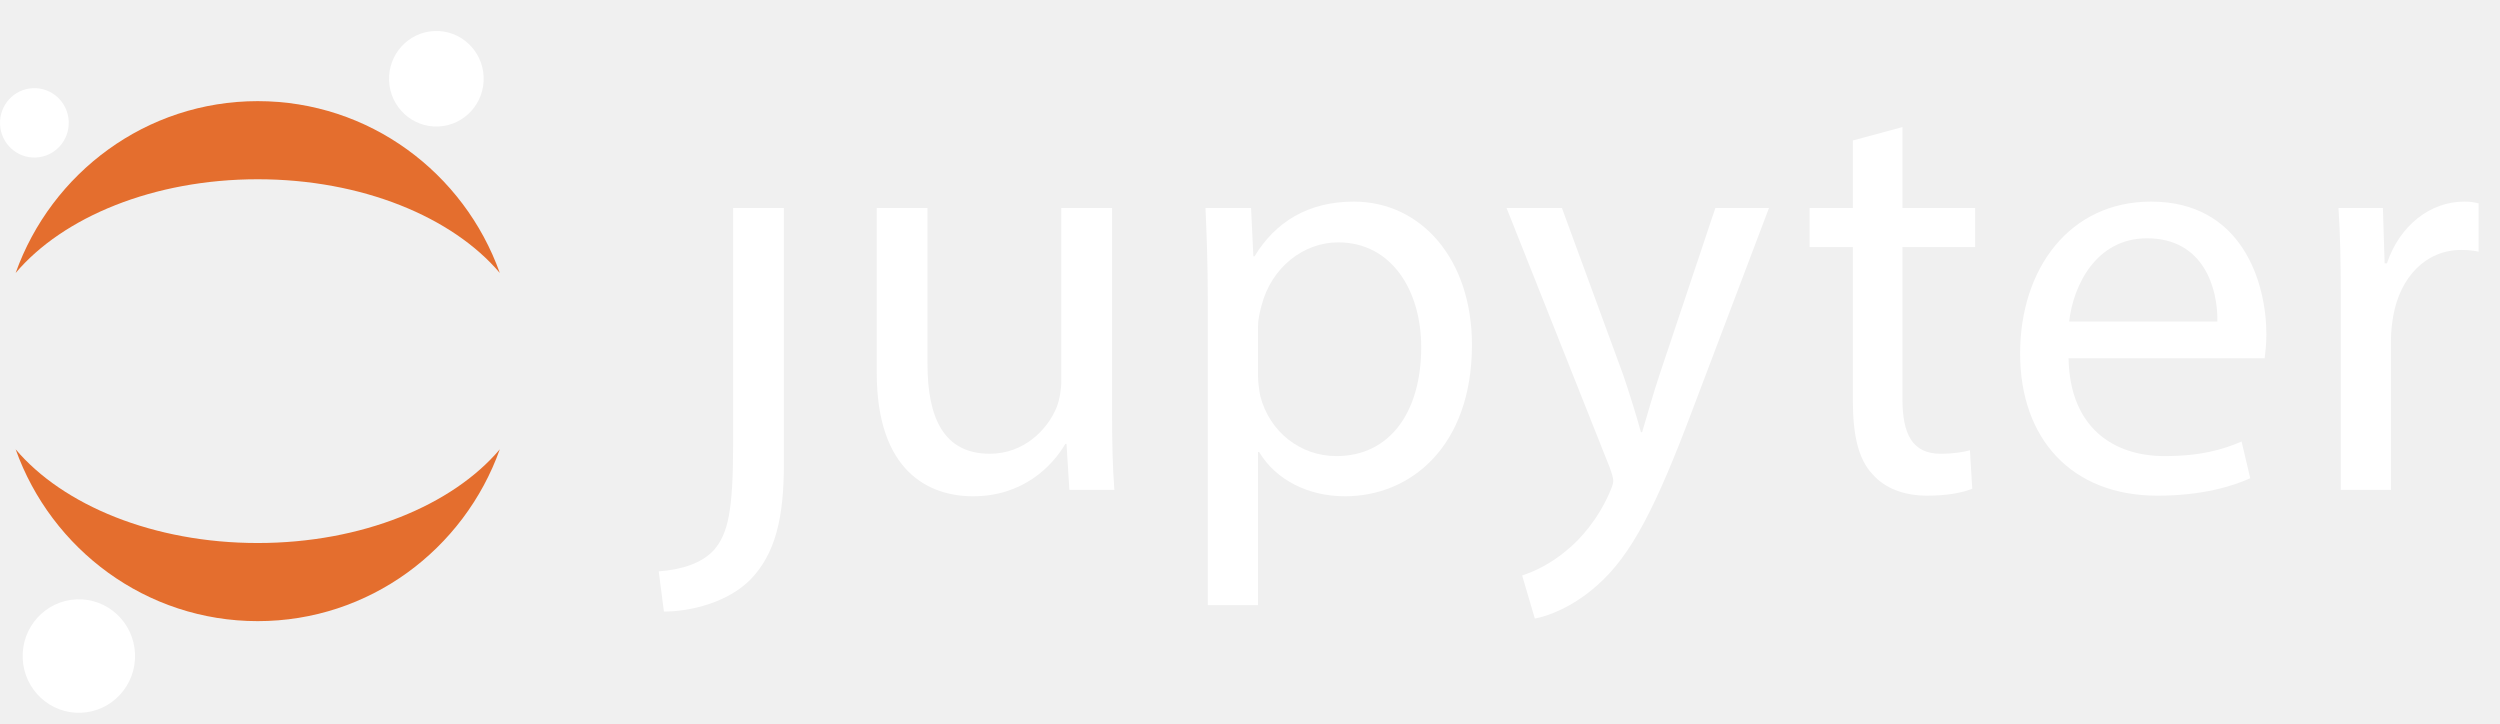
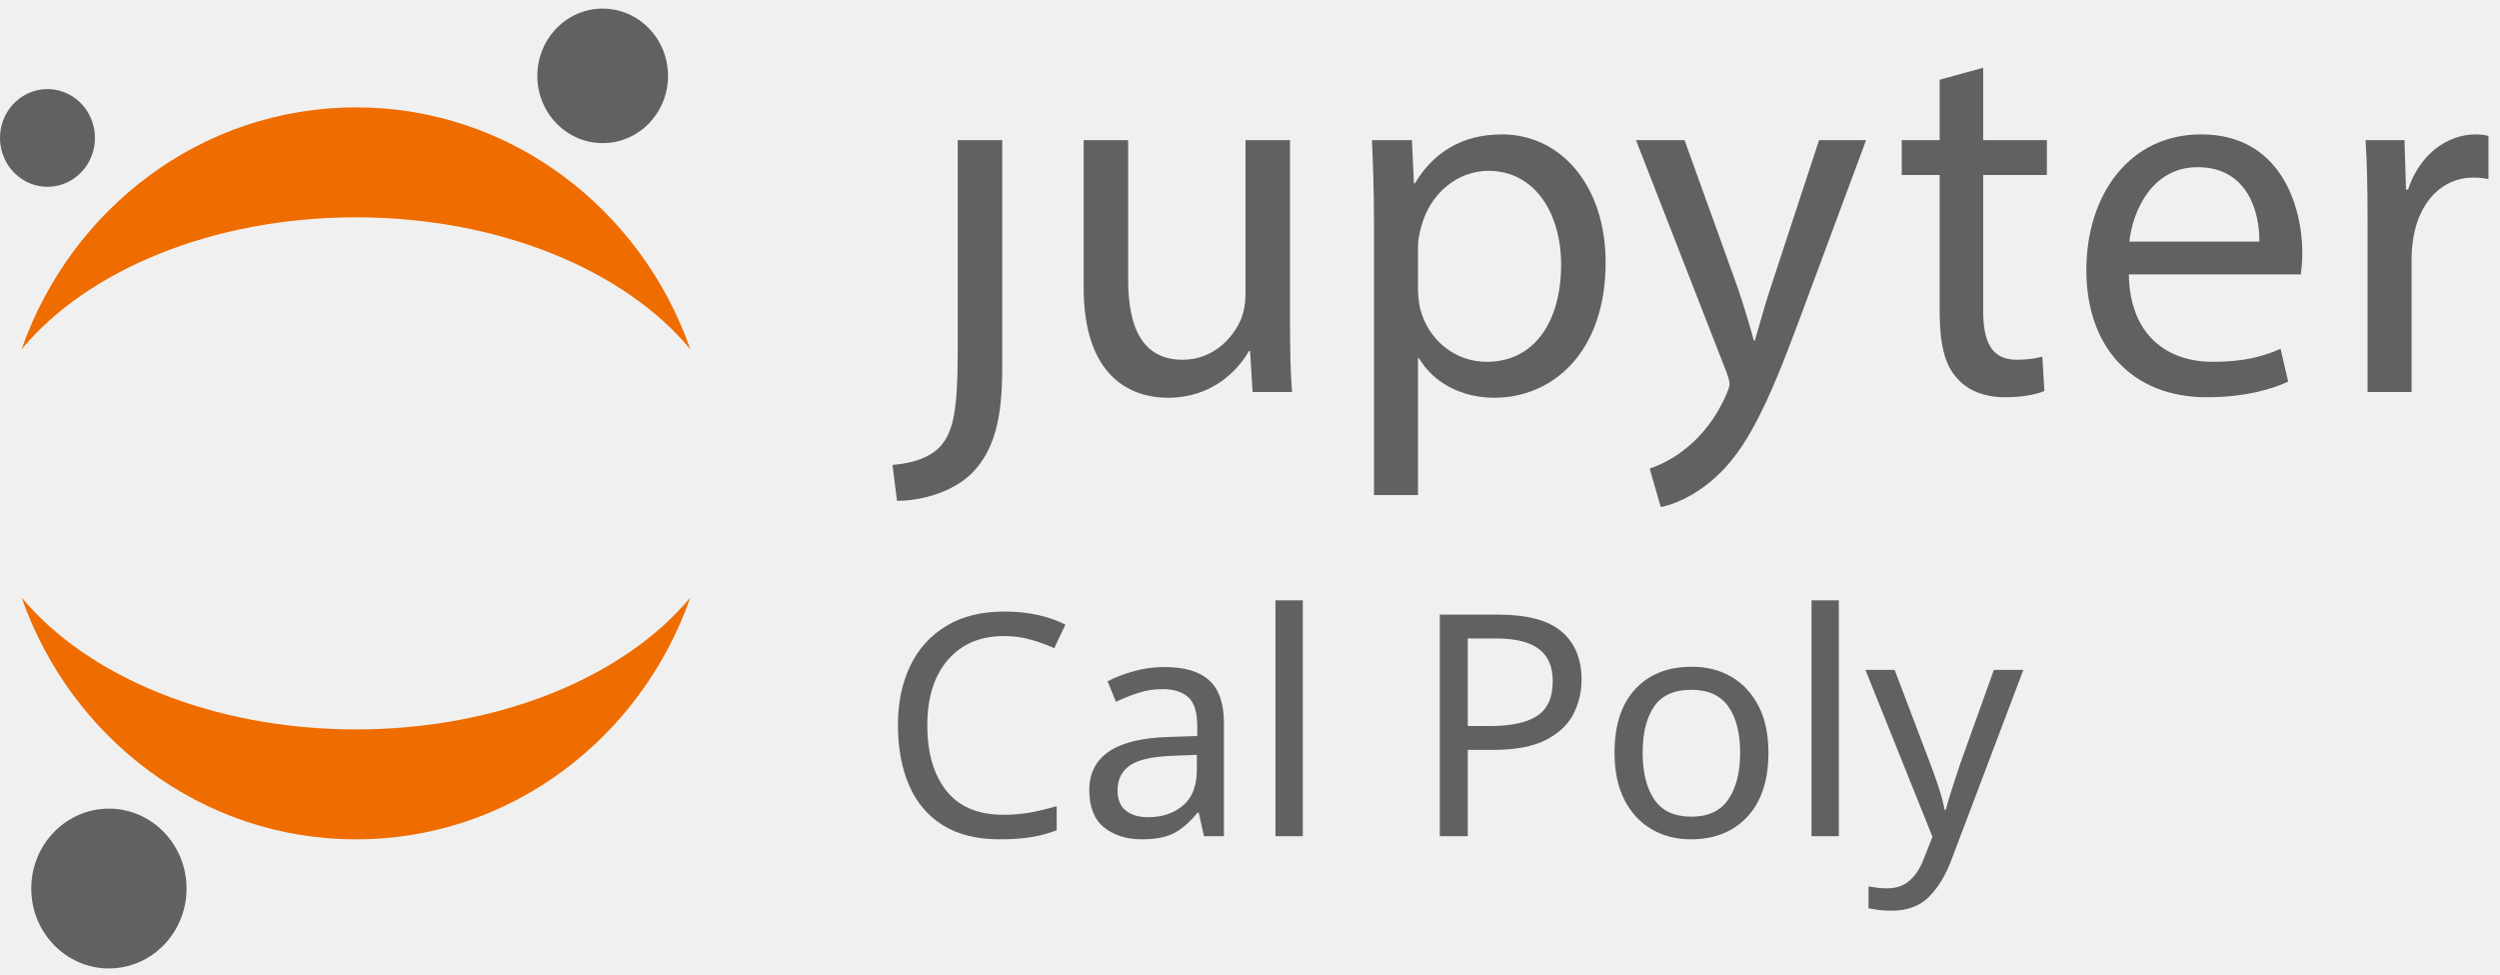
- <svg xmlns="http://www.w3.org/2000/svg" width="121px" height="35px" viewBox="455 70 121 35" version="1.1">
+ <svg xmlns="http://www.w3.org/2000/svg" width="290px" height="113px" viewBox="36 32 290 113" version="1.1">
  <defs />
-   <g id="logo" stroke="none" stroke-width="1" fill="none" fill-rule="evenodd" transform="translate(455, 71)">
-     <g id="Imported-Layers-Copy">
+   <g id="nav_logo" stroke="none" stroke-width="1" fill="none" fill-rule="evenodd" transform="translate(139, 39)">
+     <g id="Imported-Layers-Copy" fill="#616161">
      <g id="Page-1">
        <g id="Home---Desktop-Copy-2">
-           <g id="Imported-Layers-Copy" transform="translate(0, 0.5)">
-             <g id="Group" transform="translate(31.86267, 4.644772)" fill="#FFFFFF">
-               <path d="M3.621,15.338 C3.621,18.607 3.37,19.678 2.7,20.468 C2.114,21.116 1.137,21.426 0.02,21.51 L0.271,23.455 C1.583,23.455 3.37,23.004 4.459,21.905 C5.659,20.665 6.078,18.946 6.078,16.296 L6.078,3.923 L3.621,3.923 L3.621,15.338" id="Fill-1" />
-               <path d="M21.961,13.844 C21.961,15.253 21.989,16.494 22.073,17.565 L19.895,17.565 L19.756,15.338 L19.7,15.338 C19.058,16.437 17.634,17.875 15.234,17.875 C13.112,17.875 10.572,16.691 10.572,11.9 L10.572,3.923 L13.028,3.923 L13.028,11.477 C13.028,14.07 13.81,15.817 16.043,15.817 C17.69,15.817 18.834,14.662 19.281,13.562 C19.421,13.196 19.504,12.745 19.504,12.294 L19.504,3.923 L21.961,3.923 L21.961,13.844" id="Fill-2" />
-               <path d="M26.595,8.376 C26.595,6.629 26.539,5.22 26.483,3.923 L28.689,3.923 L28.8,6.263 L28.856,6.263 C29.861,4.6 31.452,3.613 33.658,3.613 C36.924,3.613 39.38,6.403 39.38,10.547 C39.38,15.451 36.421,17.875 33.239,17.875 C31.452,17.875 29.889,17.085 29.08,15.733 L29.024,15.733 L29.024,23.145 L26.595,23.145 L26.595,8.376 L26.595,8.376 L26.595,8.376 Z M29.024,12.012 C29.024,12.379 29.08,12.717 29.135,13.027 C29.582,14.746 31.061,15.93 32.82,15.93 C35.416,15.93 36.924,13.788 36.924,10.659 C36.924,7.926 35.5,5.586 32.904,5.586 C31.229,5.586 29.666,6.798 29.191,8.658 C29.107,8.968 29.024,9.335 29.024,9.673 L29.024,12.012 L29.024,12.012 L29.024,12.012 Z" id="Fill-3" />
-               <path d="M43.735,3.923 L46.694,11.984 C47.001,12.886 47.336,13.957 47.559,14.774 L47.615,14.774 C47.866,13.957 48.145,12.914 48.48,11.928 L51.16,3.923 L53.756,3.923 L50.071,13.647 C48.313,18.325 47.113,20.721 45.438,22.187 C44.237,23.258 43.037,23.681 42.423,23.793 L41.809,21.708 C42.423,21.51 43.232,21.116 43.958,20.496 C44.628,19.96 45.466,19.002 46.024,17.734 C46.135,17.48 46.219,17.283 46.219,17.142 C46.219,17.001 46.163,16.804 46.052,16.494 L41.055,3.923 L43.735,3.923" id="Fill-4" />
-               <path d="M60.216,0.006 L60.216,3.923 L63.734,3.923 L63.734,5.812 L60.216,5.812 L60.216,13.168 C60.216,14.859 60.691,15.817 62.059,15.817 C62.701,15.817 63.175,15.733 63.482,15.648 L63.594,17.508 C63.12,17.705 62.366,17.846 61.417,17.846 C60.272,17.846 59.351,17.48 58.765,16.804 C58.067,16.071 57.816,14.859 57.816,13.252 L57.816,5.812 L55.722,5.812 L55.722,3.923 L57.816,3.923 L57.816,0.654 L60.216,0.006" id="Fill-5" />
-               <path d="M68.256,11.195 C68.312,14.549 70.433,15.93 72.89,15.93 C74.648,15.93 75.709,15.62 76.63,15.225 L77.049,17.001 C76.184,17.395 74.704,17.846 72.555,17.846 C68.395,17.846 65.911,15.084 65.911,10.969 C65.911,6.854 68.312,3.613 72.248,3.613 C76.658,3.613 77.83,7.531 77.83,10.039 C77.83,10.547 77.775,10.941 77.747,11.195 L68.256,11.195 L68.256,11.195 L68.256,11.195 Z M75.458,9.419 C75.486,7.841 74.816,5.389 72.052,5.389 C69.568,5.389 68.479,7.7 68.284,9.419 L75.458,9.419 L75.458,9.419 L75.458,9.419 Z" id="Fill-6" />
-               <path d="M81.432,8.179 C81.432,6.573 81.404,5.191 81.32,3.923 L83.47,3.923 L83.553,6.601 L83.665,6.601 C84.279,4.769 85.759,3.613 87.405,3.613 C87.685,3.613 87.88,3.641 88.103,3.698 L88.103,6.037 C87.852,5.981 87.601,5.953 87.266,5.953 C85.535,5.953 84.307,7.277 83.972,9.137 C83.916,9.475 83.86,9.87 83.86,10.293 L83.86,17.565 L81.432,17.565 L81.432,8.179" id="Fill-7" />
-             </g>
-             <g id="Group">
-               <path d="M23.408,2.213 C23.462,3.489 22.482,4.567 21.218,4.622 C19.954,4.676 18.886,3.687 18.832,2.411 C18.778,1.135 19.758,0.057 21.022,0.002 C22.285,-0.053 23.354,0.938 23.408,2.213" id="Fill-8" fill="#FFFFFF" />
-               <path d="M12.474,24.782 C7.433,24.782 3.043,22.951 0.757,20.246 C2.487,25.096 7.079,28.563 12.474,28.563 C17.868,28.563 22.461,25.096 24.191,20.246 C21.905,22.951 17.515,24.782 12.474,24.782" id="Fill-9" fill="#E46E2E" />
-               <path d="M12.474,7.176 C17.515,7.176 21.905,9.007 24.191,11.712 C22.461,6.862 17.868,3.395 12.474,3.395 C7.079,3.395 2.487,6.862 0.757,11.712 C3.043,9.007 7.433,7.176 12.474,7.176" id="Fill-10" fill="#E46E2E" />
-               <path d="M6.535,30.136 C6.599,31.651 5.434,32.932 3.933,32.997 C2.432,33.062 1.163,31.886 1.099,30.371 C1.034,28.855 2.199,27.574 3.7,27.509 C5.201,27.444 6.471,28.62 6.535,30.136" id="Fill-11" fill="#FFFFFF" />
-               <path d="M1.735,6.124 C0.817,6.164 0.041,5.445 0.002,4.518 C-0.038,3.591 0.674,2.808 1.593,2.768 C2.51,2.728 3.287,3.447 3.326,4.374 C3.366,5.301 2.653,6.085 1.735,6.124 L1.735,6.124 Z" id="Fill-12" fill="#FFFFFF" />
+           <g id="Imported-Layers-Copy" transform="translate(0, 0.383983)">
+             <g id="Group" transform="translate(0.525216, 0.46412)">
+               <path d="M7.614,32.858 C7.614,39.861 7.086,42.155 5.677,43.846 C4.445,45.235 2.391,45.899 0.042,46.08 L0.571,50.246 C3.329,50.246 7.086,49.28 9.375,46.926 C11.899,44.269 12.779,40.586 12.779,34.91 L12.779,8.404 L7.614,8.404 L7.614,32.858" id="Fill-1" />
+               <path d="M46.177,29.658 C46.177,32.676 46.235,35.333 46.411,37.627 L41.833,37.627 L41.54,32.858 L41.422,32.858 C40.072,35.212 37.079,38.291 32.031,38.291 C27.57,38.291 22.229,35.755 22.229,25.492 L22.229,8.404 L27.394,8.404 L27.394,24.585 C27.394,30.14 29.038,33.884 33.733,33.884 C37.196,33.884 39.602,31.408 40.542,29.053 C40.835,28.269 41.011,27.303 41.011,26.337 L41.011,8.404 L46.177,8.404 L46.177,29.658" id="Fill-2" />
+               <path d="M55.921,17.944 C55.921,14.201 55.803,11.182 55.686,8.404 L60.323,8.404 L60.558,13.416 L60.675,13.416 C62.788,9.854 66.134,7.74 70.77,7.74 C77.638,7.74 82.803,13.718 82.803,22.593 C82.803,33.099 76.581,38.291 69.89,38.291 C66.134,38.291 62.847,36.601 61.144,33.703 L61.027,33.703 L61.027,49.582 L55.921,49.582 L55.921,17.944 L55.921,17.944 L55.921,17.944 Z M61.027,25.733 C61.027,26.518 61.144,27.242 61.262,27.906 C62.201,31.589 65.312,34.125 69.009,34.125 C74.468,34.125 77.638,29.537 77.638,22.835 C77.638,16.978 74.644,11.967 69.186,11.967 C65.664,11.967 62.377,14.563 61.379,18.548 C61.203,19.212 61.027,19.997 61.027,20.721 L61.027,25.733 L61.027,25.733 L61.027,25.733 Z" id="Fill-3" />
+               <path d="M91.96,8.404 L98.181,25.672 C98.827,27.605 99.531,29.899 100.001,31.65 L100.118,31.65 C100.646,29.899 101.233,27.665 101.938,25.551 L107.572,8.404 L113.031,8.404 L105.283,29.235 C101.586,39.257 99.062,44.389 95.54,47.529 C93.016,49.823 90.492,50.729 89.201,50.971 L87.91,46.503 C89.201,46.08 90.903,45.235 92.429,43.907 C93.838,42.759 95.599,40.707 96.773,37.989 C97.007,37.446 97.183,37.024 97.183,36.722 C97.183,36.42 97.066,35.997 96.831,35.333 L86.325,8.404 L91.96,8.404" id="Fill-4" />
+               <path d="M126.615,0.012 L126.615,8.404 L134.01,8.404 L134.01,12.45 L126.615,12.45 L126.615,28.208 C126.615,31.831 127.613,33.884 130.489,33.884 C131.839,33.884 132.836,33.703 133.482,33.522 L133.717,37.506 C132.719,37.929 131.134,38.231 129.139,38.231 C126.732,38.231 124.795,37.446 123.562,35.997 C122.095,34.427 121.567,31.831 121.567,28.389 L121.567,12.45 L117.165,12.45 L117.165,8.404 L121.567,8.404 L121.567,1.401 L126.615,0.012" id="Fill-5" />
+               <path d="M143.519,23.982 C143.636,31.167 148.097,34.125 153.263,34.125 C156.96,34.125 159.19,33.461 161.127,32.616 L162.008,36.42 C160.188,37.265 157.078,38.231 152.558,38.231 C143.812,38.231 138.589,32.314 138.589,23.499 C138.589,14.684 143.636,7.74 151.912,7.74 C161.186,7.74 163.651,16.133 163.651,21.506 C163.651,22.593 163.534,23.438 163.475,23.982 L143.519,23.982 L143.519,23.982 L143.519,23.982 Z M158.662,20.178 C158.721,16.797 157.312,11.544 151.501,11.544 C146.278,11.544 143.989,16.495 143.578,20.178 L158.662,20.178 L158.662,20.178 L158.662,20.178 Z" id="Fill-6" />
+               <path d="M171.223,17.521 C171.223,14.08 171.165,11.121 170.989,8.404 L175.508,8.404 L175.684,14.141 L175.919,14.141 C177.21,10.216 180.321,7.74 183.784,7.74 C184.371,7.74 184.782,7.801 185.252,7.922 L185.252,12.933 C184.723,12.812 184.195,12.752 183.491,12.752 C179.851,12.752 177.269,15.589 176.565,19.574 C176.447,20.299 176.33,21.144 176.33,22.05 L176.33,37.627 L171.223,37.627 L171.223,17.521" id="Fill-7" />
            </g>
          </g>
        </g>
      </g>
    </g>
  </g>
+   <g id="Logo" stroke="none" stroke-width="1" fill="none" fill-rule="evenodd" transform="translate(36, 33)">
+     <path d="M77.516,7.467 C77.695,11.771 74.449,15.409 70.263,15.593 C66.08,15.778 62.542,12.439 62.363,8.135 C62.183,3.831 65.43,0.192 69.614,0.007 C73.799,-0.177 77.337,3.163 77.516,7.467" id="Fill-8" fill="#616161" />
+     <path d="M41.308,83.612 C24.614,83.612 10.076,77.434 2.508,68.308 C8.235,84.669 23.444,96.367 41.308,96.367 C59.173,96.367 74.382,84.669 80.109,68.308 C72.541,77.434 58.003,83.612 41.308,83.612" id="Fill-9" fill="#EF6C00" />
+     <path d="M41.308,24.21 C58.003,24.21 72.541,30.387 80.109,39.514 C74.382,23.153 59.173,11.454 41.308,11.454 C23.444,11.454 8.235,23.153 2.508,39.514 C10.076,30.387 24.614,24.21 41.308,24.21" id="Fill-10" fill="#EF6C00" />
+     <path d="M21.641,101.674 C21.854,106.787 17.996,111.109 13.025,111.329 C8.053,111.548 3.851,107.58 3.638,102.467 C3.424,97.354 7.282,93.031 12.254,92.812 C17.225,92.593 21.428,96.561 21.641,101.674" id="Fill-11" fill="#616161" />
+     <path d="M5.745,20.662 C2.706,20.796 0.135,18.37 0.005,15.242 C-0.126,12.116 2.233,9.473 5.274,9.339 C8.314,9.205 10.884,11.631 11.014,14.758 C11.145,17.885 8.785,20.528 5.745,20.662 L5.745,20.662 Z" id="Fill-12" fill="#616161" />
+   </g>
+   <text id="Cal-Poly" stroke="none" fill="none" font-family="MyriadPro-Regular, Myriad Pro" font-size="36" font-weight="normal">
+     <tspan x="138" y="129" fill="#616161">Cal Poly</tspan>
+   </text>
</svg>
